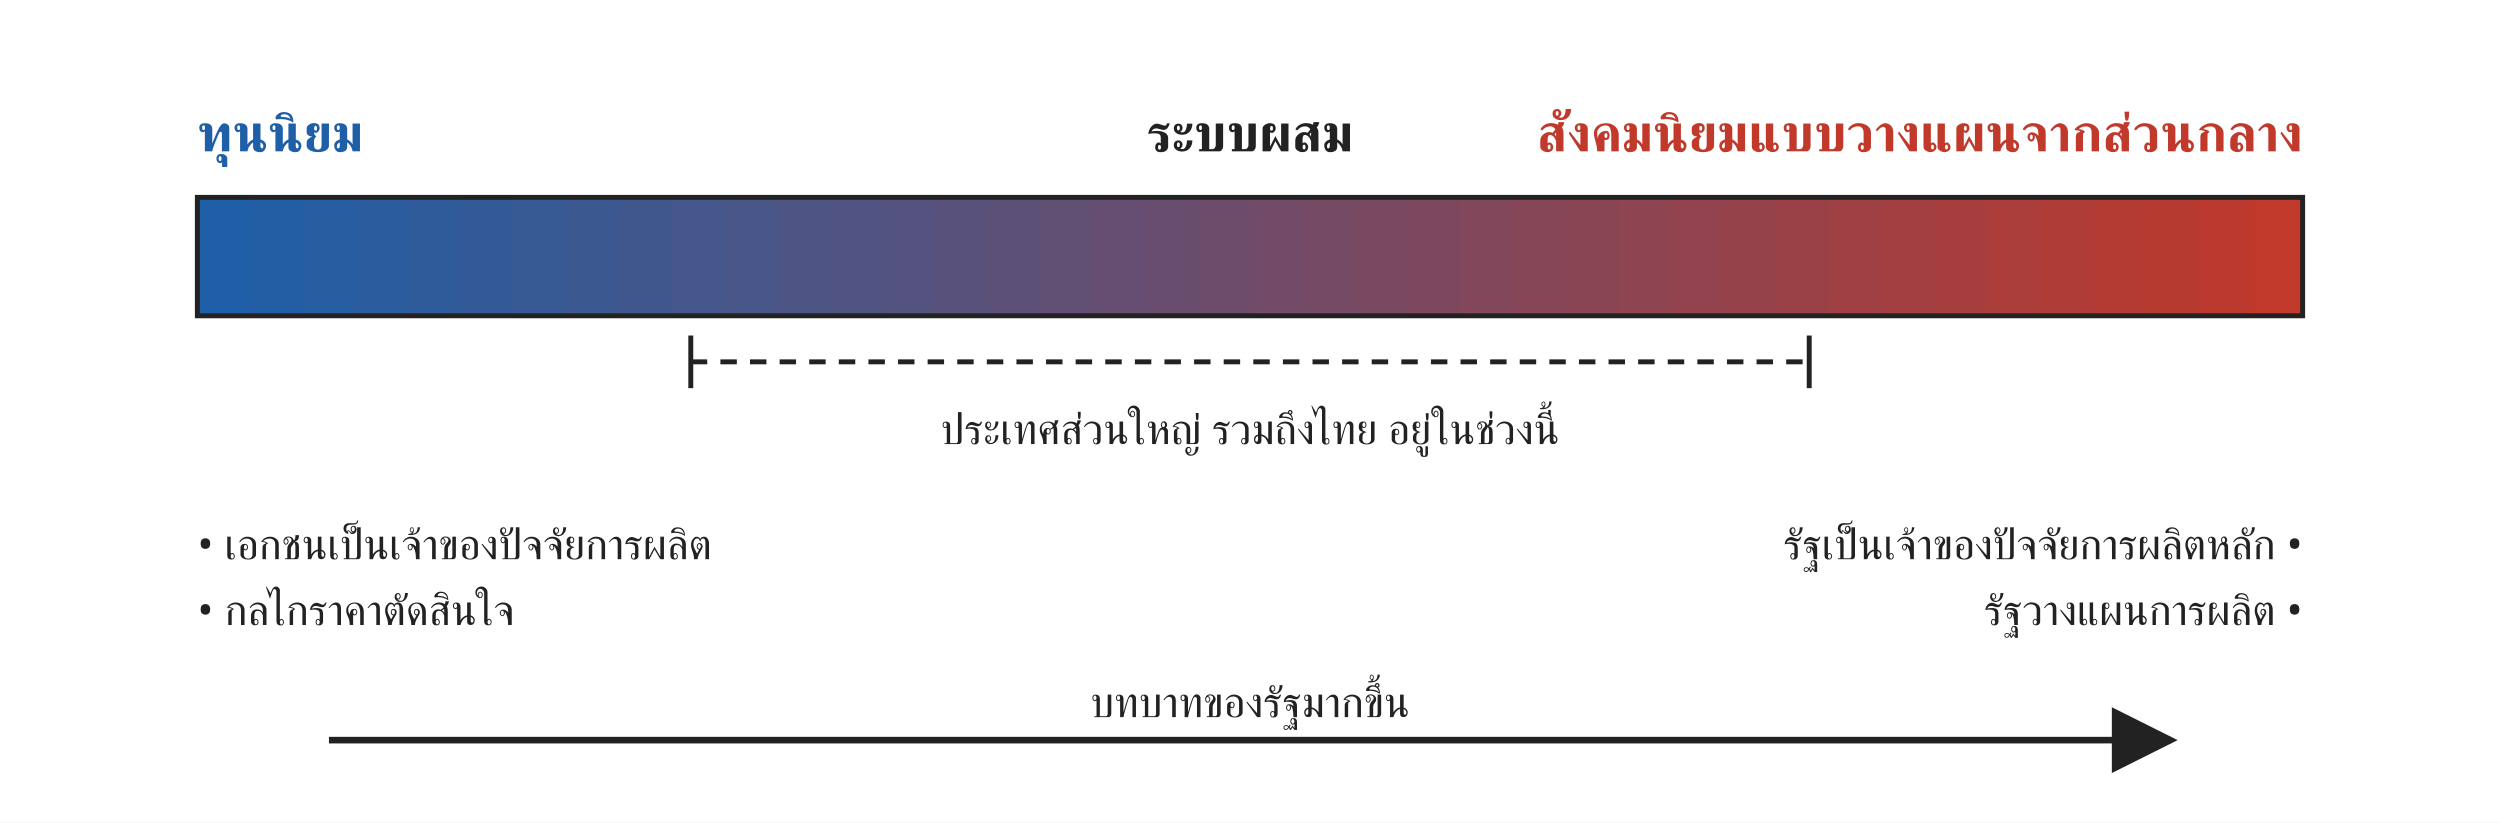
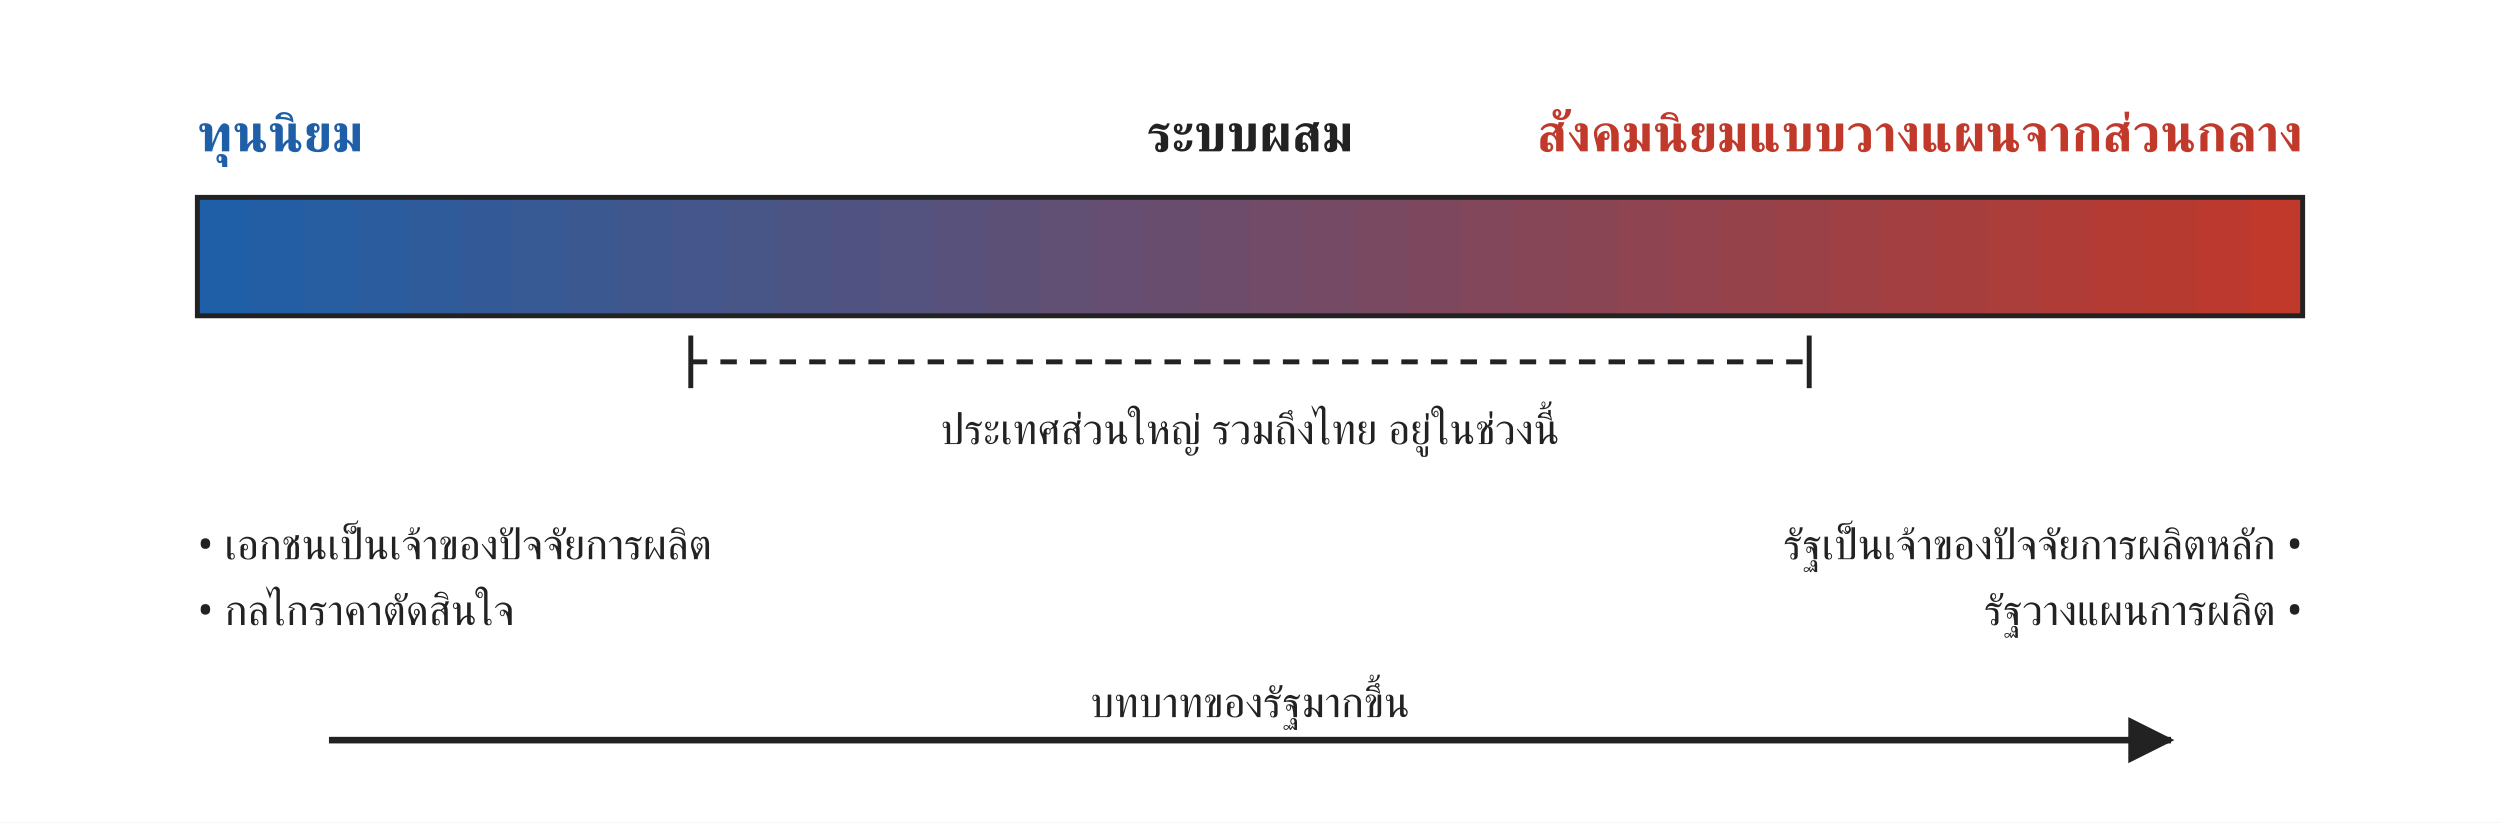
<svg xmlns="http://www.w3.org/2000/svg" viewBox="0 0 760 250" width="760" height="250" font-family="sans-serif">
  <defs>
-     <marker id="arr" markerWidth="10" markerHeight="10" refX="9" refY="5" orient="auto">
-       <path d="M0,0 L10,5 L0,10 z" fill="#222" />
+     <marker id="arr" markerUnits="userSpaceOnUse" markerWidth="14" markerHeight="14" refX="13" refY="7" orient="auto">
+       <path d="M0,0 L14,7 L0,14 z" fill="#222" />
    </marker>
  </defs>
  <rect width="760" height="250" fill="#ffffff" />
  <rect x="60.0" y="60.0" width="16.5" height="36.0" fill="rgb(31,95,168)" stroke="none" stroke-width="0" rx="0" />
  <rect x="76.0" y="60.0" width="16.5" height="36.0" fill="rgb(35,94,164)" stroke="none" stroke-width="0" rx="0" />
  <rect x="92.0" y="60.0" width="16.5" height="36.0" fill="rgb(39,93,161)" stroke="none" stroke-width="0" rx="0" />
  <rect x="108.0" y="60.0" width="16.5" height="36.0" fill="rgb(43,92,158)" stroke="none" stroke-width="0" rx="0" />
  <rect x="124.0" y="60.0" width="16.5" height="36.0" fill="rgb(47,91,155)" stroke="none" stroke-width="0" rx="0" />
  <rect x="140.0" y="60.0" width="16.5" height="36.0" fill="rgb(51,90,151)" stroke="none" stroke-width="0" rx="0" />
  <rect x="156.0" y="60.0" width="16.5" height="36.0" fill="rgb(55,89,148)" stroke="none" stroke-width="0" rx="0" />
  <rect x="172.0" y="60.0" width="16.5" height="36.0" fill="rgb(59,88,145)" stroke="none" stroke-width="0" rx="0" />
  <rect x="188.0" y="60.0" width="16.5" height="36.0" fill="rgb(64,87,142)" stroke="none" stroke-width="0" rx="0" />
  <rect x="204.0" y="60.0" width="16.5" height="36.0" fill="rgb(68,86,139)" stroke="none" stroke-width="0" rx="0" />
  <rect x="220.0" y="60.0" width="16.5" height="36.0" fill="rgb(72,85,135)" stroke="none" stroke-width="0" rx="0" />
  <rect x="236.0" y="60.0" width="16.5" height="36.0" fill="rgb(76,84,132)" stroke="none" stroke-width="0" rx="0" />
  <rect x="252.0" y="60.0" width="16.5" height="36.0" fill="rgb(80,83,129)" stroke="none" stroke-width="0" rx="0" />
  <rect x="268.0" y="60.0" width="16.5" height="36.0" fill="rgb(84,82,126)" stroke="none" stroke-width="0" rx="0" />
  <rect x="284.0" y="60.0" width="16.5" height="36.0" fill="rgb(88,81,123)" stroke="none" stroke-width="0" rx="0" />
  <rect x="300.0" y="60.0" width="16.5" height="36.0" fill="rgb(92,80,119)" stroke="none" stroke-width="0" rx="0" />
  <rect x="316.0" y="60.0" width="16.5" height="36.0" fill="rgb(97,79,116)" stroke="none" stroke-width="0" rx="0" />
  <rect x="332.0" y="60.0" width="16.5" height="36.0" fill="rgb(101,78,113)" stroke="none" stroke-width="0" rx="0" />
  <rect x="348.0" y="60.0" width="16.5" height="36.0" fill="rgb(105,77,110)" stroke="none" stroke-width="0" rx="0" />
  <rect x="364.0" y="60.0" width="16.5" height="36.0" fill="rgb(109,76,107)" stroke="none" stroke-width="0" rx="0" />
  <rect x="380.0" y="60.0" width="16.5" height="36.0" fill="rgb(113,75,103)" stroke="none" stroke-width="0" rx="0" />
  <rect x="396.0" y="60.0" width="16.5" height="36.0" fill="rgb(117,74,100)" stroke="none" stroke-width="0" rx="0" />
  <rect x="412.0" y="60.0" width="16.5" height="36.0" fill="rgb(121,73,97)" stroke="none" stroke-width="0" rx="0" />
  <rect x="428.0" y="60.0" width="16.5" height="36.0" fill="rgb(125,72,94)" stroke="none" stroke-width="0" rx="0" />
  <rect x="444.0" y="60.0" width="16.5" height="36.0" fill="rgb(130,71,91)" stroke="none" stroke-width="0" rx="0" />
  <rect x="460.0" y="60.0" width="16.5" height="36.0" fill="rgb(134,70,87)" stroke="none" stroke-width="0" rx="0" />
  <rect x="476.0" y="60.0" width="16.5" height="36.0" fill="rgb(138,69,84)" stroke="none" stroke-width="0" rx="0" />
  <rect x="492.0" y="60.0" width="16.5" height="36.0" fill="rgb(142,68,81)" stroke="none" stroke-width="0" rx="0" />
  <rect x="508.0" y="60.0" width="16.5" height="36.0" fill="rgb(146,67,78)" stroke="none" stroke-width="0" rx="0" />
  <rect x="524.0" y="60.0" width="16.5" height="36.0" fill="rgb(150,66,75)" stroke="none" stroke-width="0" rx="0" />
  <rect x="540.0" y="60.0" width="16.5" height="36.0" fill="rgb(154,65,71)" stroke="none" stroke-width="0" rx="0" />
  <rect x="556.0" y="60.0" width="16.5" height="36.0" fill="rgb(158,64,68)" stroke="none" stroke-width="0" rx="0" />
  <rect x="572.0" y="60.0" width="16.5" height="36.0" fill="rgb(163,63,65)" stroke="none" stroke-width="0" rx="0" />
  <rect x="588.0" y="60.0" width="16.5" height="36.0" fill="rgb(167,62,62)" stroke="none" stroke-width="0" rx="0" />
  <rect x="604.0" y="60.0" width="16.5" height="36.0" fill="rgb(171,61,59)" stroke="none" stroke-width="0" rx="0" />
  <rect x="620.0" y="60.0" width="16.5" height="36.0" fill="rgb(175,60,55)" stroke="none" stroke-width="0" rx="0" />
  <rect x="636.0" y="60.0" width="16.5" height="36.0" fill="rgb(179,59,52)" stroke="none" stroke-width="0" rx="0" />
  <rect x="652.0" y="60.0" width="16.5" height="36.0" fill="rgb(183,58,49)" stroke="none" stroke-width="0" rx="0" />
  <rect x="668.0" y="60.0" width="16.5" height="36.0" fill="rgb(187,57,46)" stroke="none" stroke-width="0" rx="0" />
  <rect x="684.0" y="60.0" width="16.5" height="36.0" fill="rgb(192,57,43)" stroke="none" stroke-width="0" rx="0" />
  <rect x="60.0" y="60.0" width="640.0" height="36.0" fill="none" stroke="#222" stroke-width="1.5" rx="0" />
  <text x="60.0" y="46.0" font-size="16" text-anchor="start" fill="#1f5fa8" font-weight="bold">ทุนนิยม</text>
  <text x="700.0" y="46.0" font-size="16" text-anchor="end" fill="#c0392b" font-weight="bold">สังคมนิยมแบบวางแผนจากส่วนกลาง</text>
  <text x="380.0" y="46.0" font-size="16" text-anchor="middle" fill="#222" font-weight="bold">ระบบผสม</text>
  <line x1="210.0" y1="110.0" x2="550.0" y2="110.0" stroke="#222" stroke-width="1.5" stroke-dasharray="5,4" />
  <line x1="210.0" y1="102.0" x2="210.0" y2="118.0" stroke="#222" stroke-width="1.5" />
  <line x1="550.0" y1="102.0" x2="550.0" y2="118.0" stroke="#222" stroke-width="1.5" />
  <text x="380.0" y="135.0" font-size="13" text-anchor="middle" fill="#222" font-weight="normal">ประเทศส่วนใหญ่ รวมถึงไทย อยู่ในช่วงนี้</text>
  <text x="60.0" y="170.0" font-size="13" text-anchor="start" fill="#222" font-weight="normal">• เอกชนเป็นเจ้าของปัจจัยการผลิต</text>
  <text x="60.0" y="190.0" font-size="13" text-anchor="start" fill="#222" font-weight="normal">• กลไกราคาตัดสินใจ</text>
  <text x="700.0" y="170.0" font-size="13" text-anchor="end" fill="#222" font-weight="normal">รัฐเป็นเจ้าของปัจจัยการผลิตหลัก •</text>
  <text x="700.0" y="190.0" font-size="13" text-anchor="end" fill="#222" font-weight="normal">รัฐวางแผนการผลิต •</text>
  <line x1="100.0" y1="225.0" x2="660.0" y2="225.0" stroke="#222" stroke-width="2" marker-end="url(#arr)" />
  <text x="380.0" y="218.0" font-size="13" text-anchor="middle" fill="#222" font-weight="normal">บทบาทของรัฐมากขึ้น</text>
</svg>
